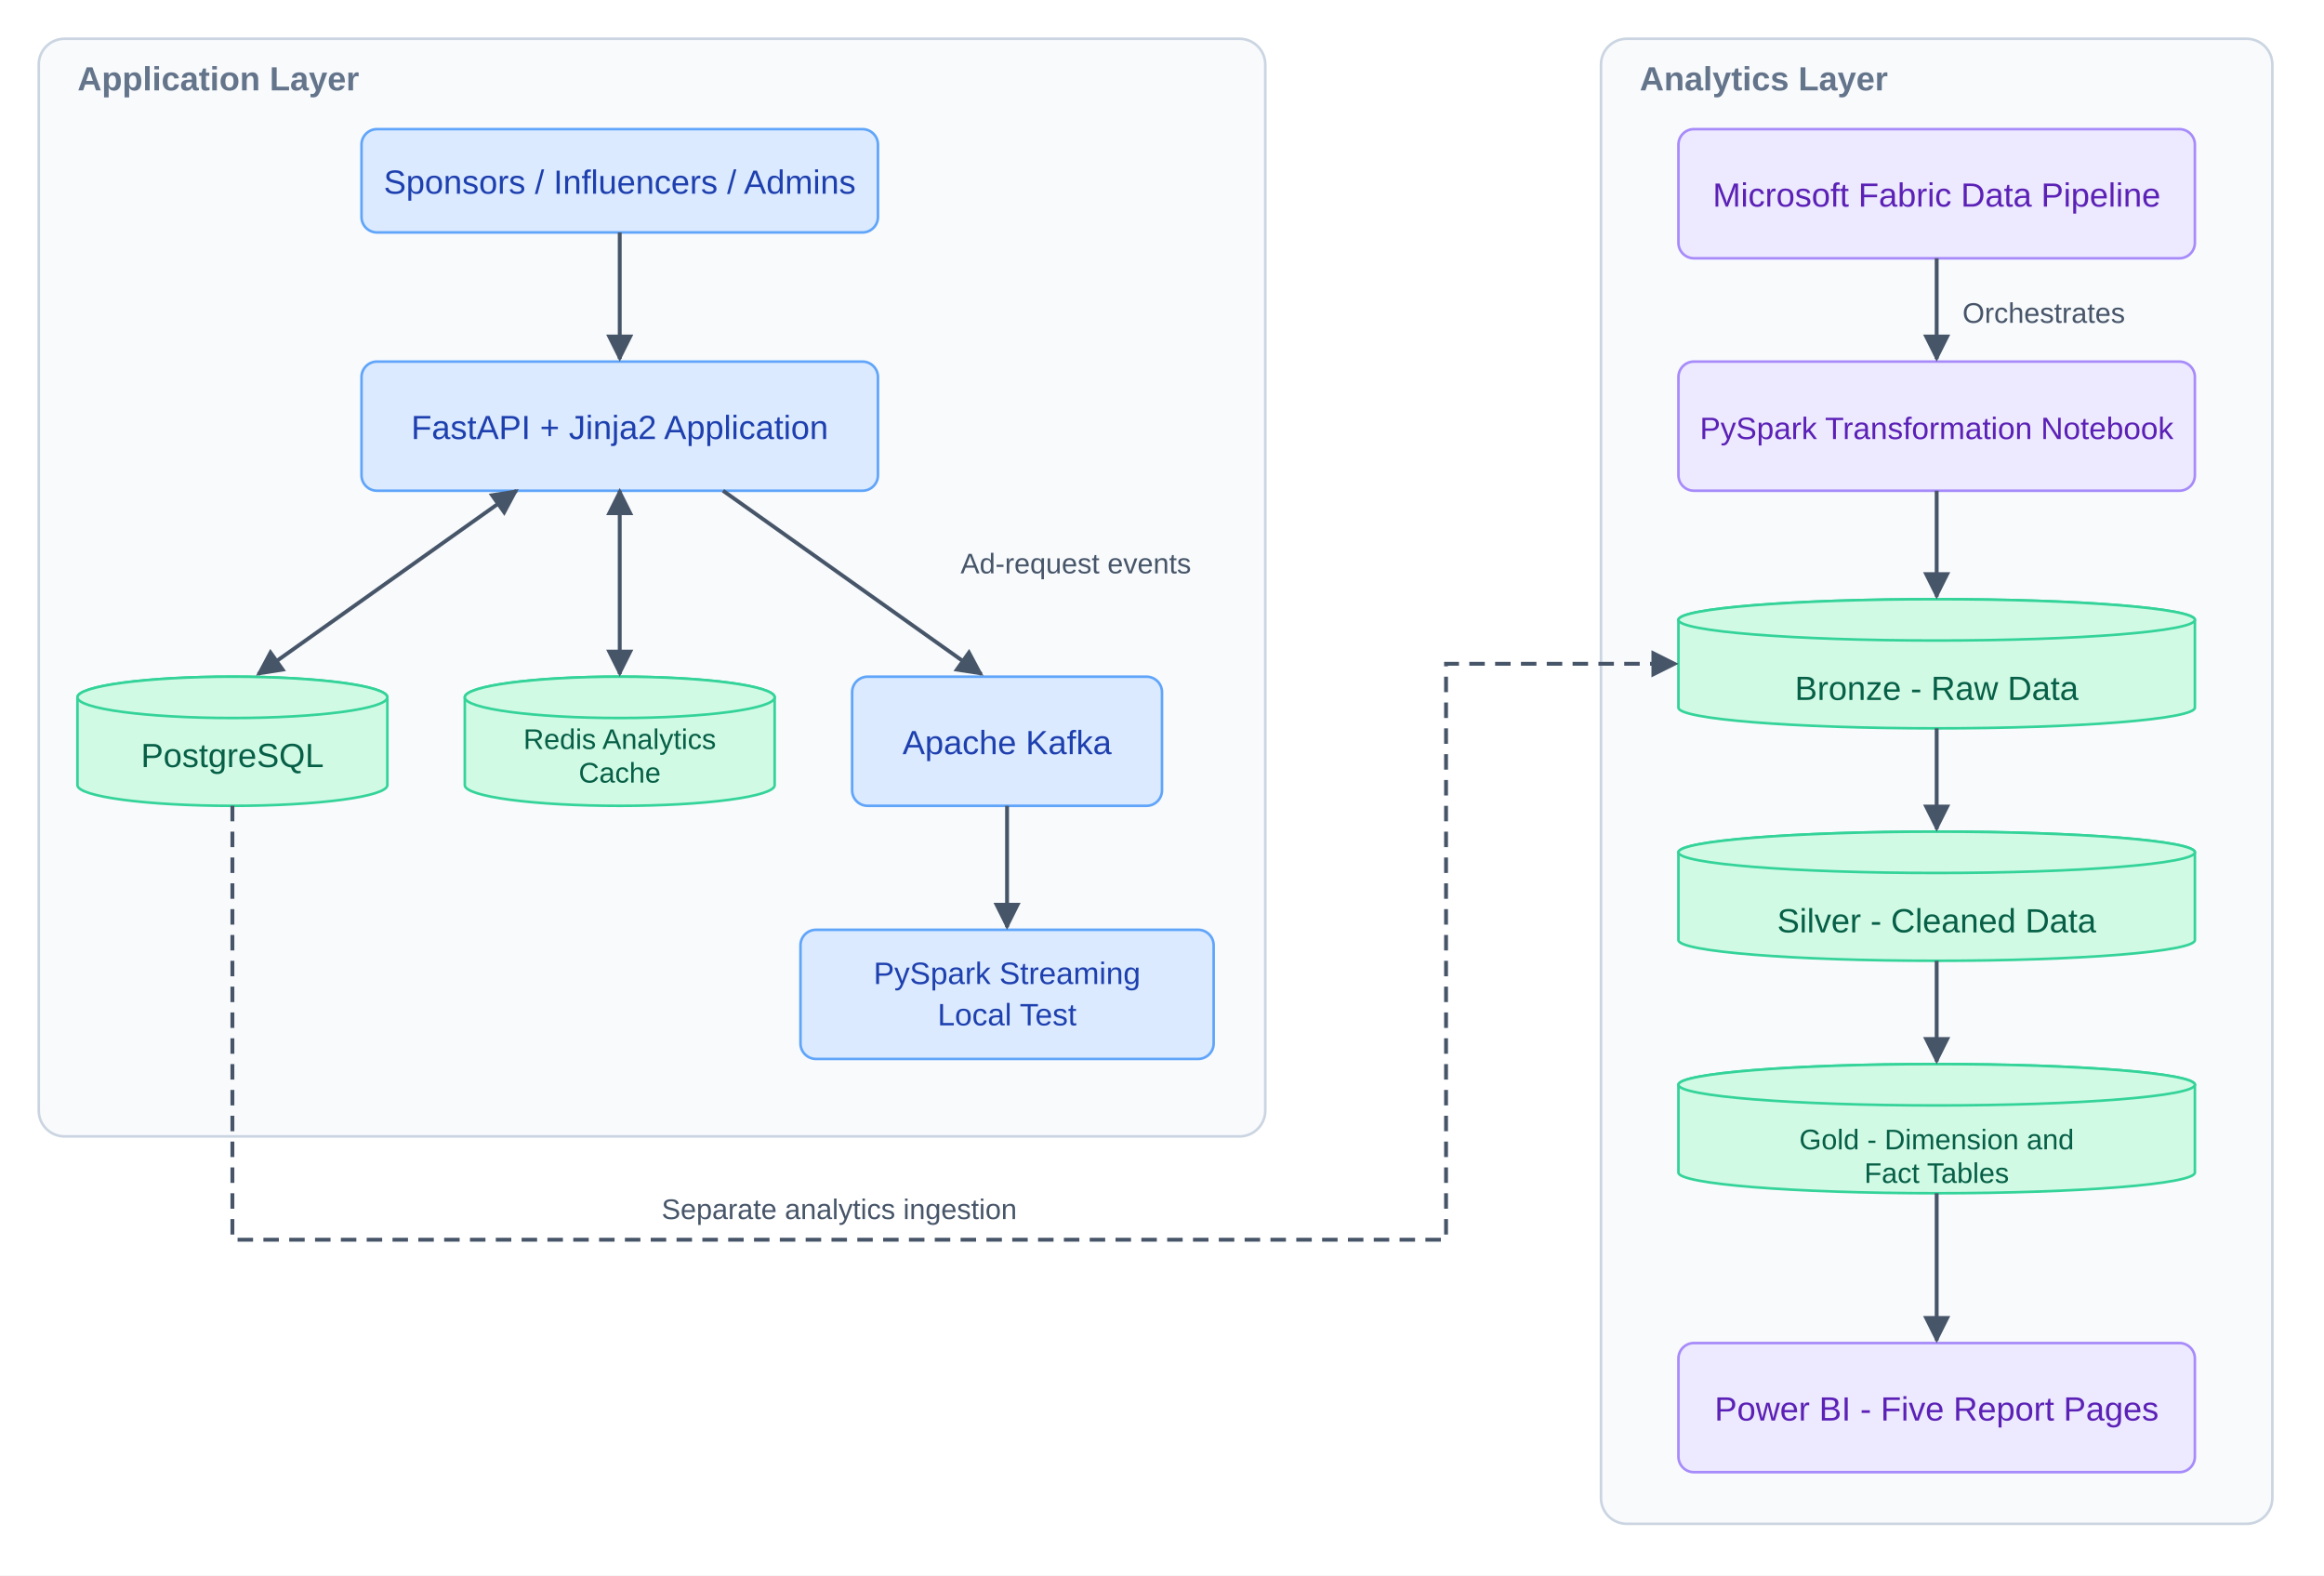
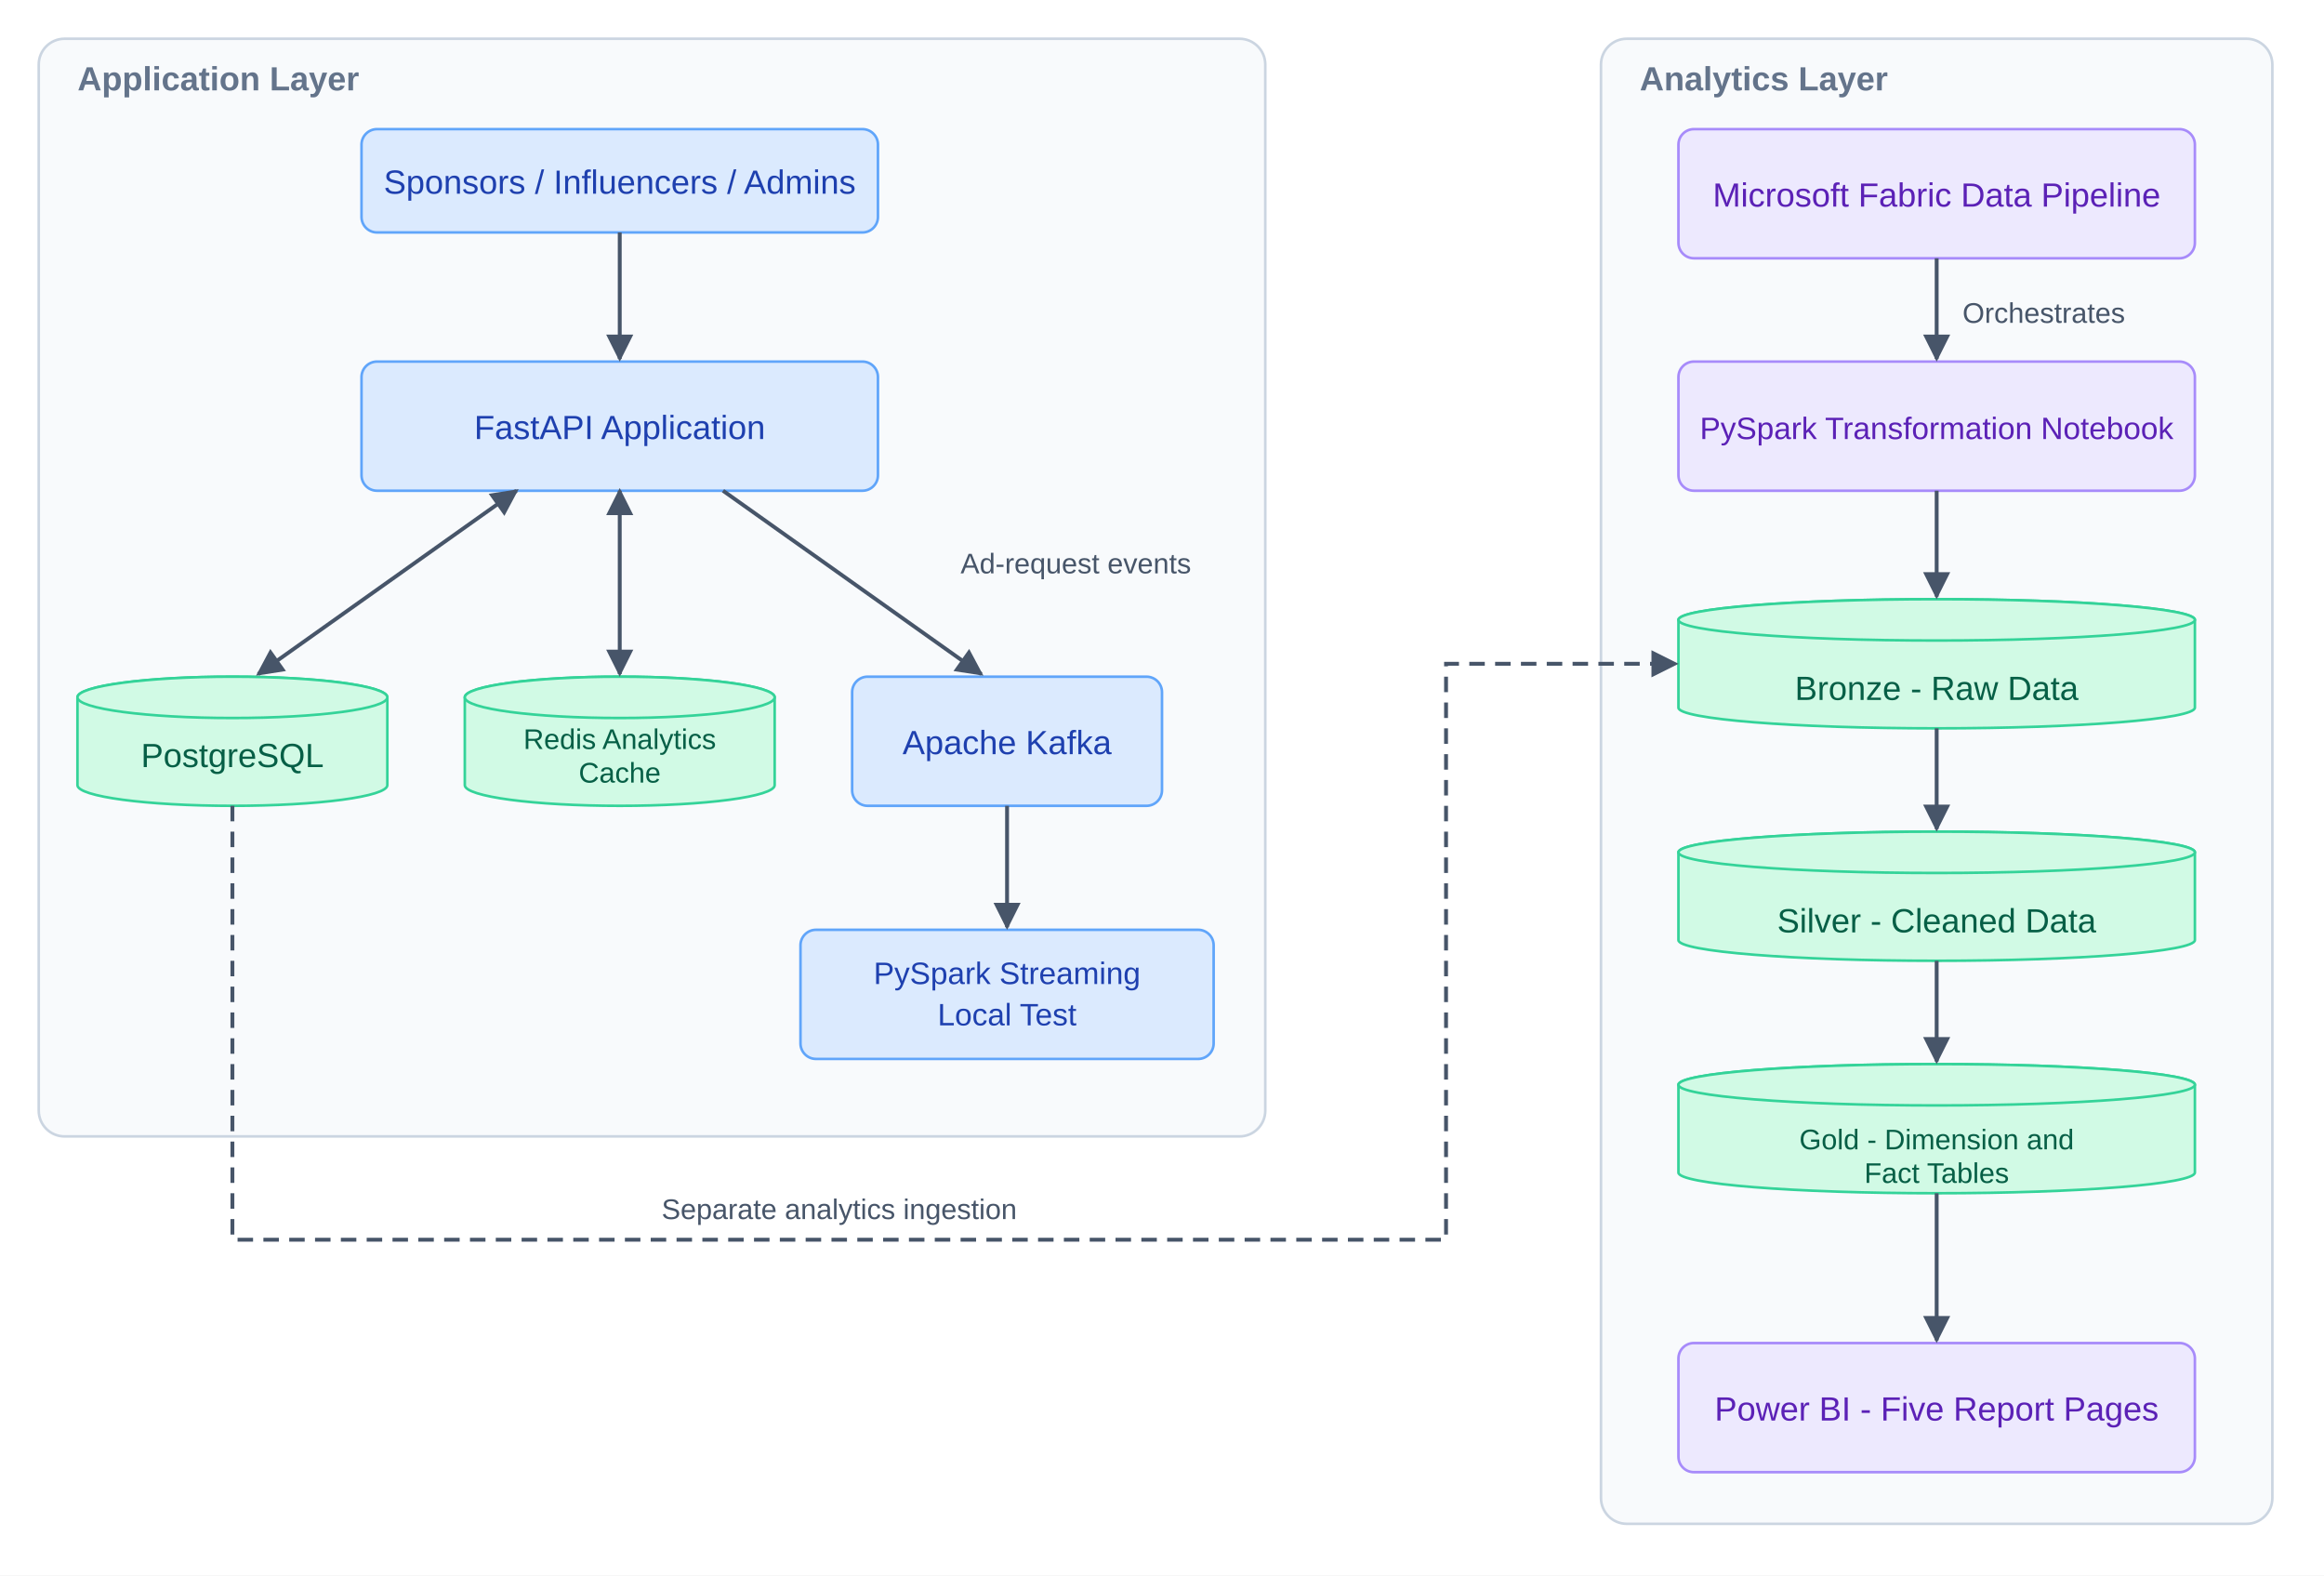
<svg xmlns="http://www.w3.org/2000/svg" viewBox="0 0 900 610" width="900" height="610" font-family="Arial, Helvetica, sans-serif" font-size="13">
  <defs>
    <marker id="arrow" viewBox="0 0 10 10" refX="9" refY="5" markerWidth="7" markerHeight="7" orient="auto-start-reverse">
      <path d="M0,0 L10,5 L0,10 z" fill="#475569" />
    </marker>
  </defs>
  <rect width="900" height="610" fill="#ffffff" />
  <rect x="15" y="15" width="475" height="425" rx="10" fill="#F8FAFC" stroke="#CBD5E1" />
  <text x="30" y="35" fill="#64748B" font-weight="bold">Application Layer</text>
  <rect x="620" y="15" width="260" height="575" rx="10" fill="#F8FAFC" stroke="#CBD5E1" />
  <text x="635" y="35" fill="#64748B" font-weight="bold">Analytics Layer</text>
  <rect x="140" y="50" width="200" height="40" rx="6" fill="#DBEAFE" stroke="#60A5FA" />
  <text x="240" y="75" text-anchor="middle" fill="#1E40AF">Sponsors / Influencers / Admins</text>
  <rect x="140" y="140" width="200" height="50" rx="6" fill="#DBEAFE" stroke="#60A5FA" />
-   <text x="240" y="170" text-anchor="middle" fill="#1E40AF">FastAPI + Jinja2 Application</text>
+   <text x="240" y="170" text-anchor="middle" fill="#1E40AF">FastAPI Application</text>
  <path d="M30,270 a60,8 0 0 1 120,0 v34 a60,8 0 0 1 -120,0 z" fill="#D1FAE5" stroke="#34D399" />
  <ellipse cx="90" cy="270" rx="60" ry="8" fill="#D1FAE5" stroke="#34D399" />
  <text x="90" y="297" text-anchor="middle" fill="#065F46">PostgreSQL</text>
  <path d="M180,270 a60,8 0 0 1 120,0 v34 a60,8 0 0 1 -120,0 z" fill="#D1FAE5" stroke="#34D399" />
  <ellipse cx="240" cy="270" rx="60" ry="8" fill="#D1FAE5" stroke="#34D399" />
  <text x="240" y="290" text-anchor="middle" fill="#065F46" font-size="11">Redis Analytics</text>
  <text x="240" y="303" text-anchor="middle" fill="#065F46" font-size="11">Cache</text>
  <rect x="330" y="262" width="120" height="50" rx="6" fill="#DBEAFE" stroke="#60A5FA" />
  <text x="390" y="292" text-anchor="middle" fill="#1E40AF">Apache Kafka</text>
  <rect x="310" y="360" width="160" height="50" rx="6" fill="#DBEAFE" stroke="#60A5FA" />
  <text x="390" y="381" text-anchor="middle" fill="#1E40AF" font-size="12">PySpark Streaming</text>
  <text x="390" y="397" text-anchor="middle" fill="#1E40AF" font-size="12">Local Test</text>
  <line x1="240" y1="90" x2="240" y2="139" stroke="#475569" stroke-width="1.5" marker-end="url(#arrow)" />
  <line x1="200" y1="190" x2="100" y2="261" stroke="#475569" stroke-width="1.5" marker-start="url(#arrow)" marker-end="url(#arrow)" />
  <line x1="240" y1="190" x2="240" y2="261" stroke="#475569" stroke-width="1.5" marker-start="url(#arrow)" marker-end="url(#arrow)" />
  <line x1="280" y1="190" x2="380" y2="261" stroke="#475569" stroke-width="1.5" marker-end="url(#arrow)" />
  <text x="372" y="222" fill="#475569" font-size="11">Ad-request events</text>
  <line x1="390" y1="312" x2="390" y2="359" stroke="#475569" stroke-width="1.5" marker-end="url(#arrow)" />
  <rect x="650" y="50" width="200" height="50" rx="6" fill="#EDE9FE" stroke="#A78BFA" />
  <text x="750" y="80" text-anchor="middle" fill="#5B21B6">Microsoft Fabric Data Pipeline</text>
  <rect x="650" y="140" width="200" height="50" rx="6" fill="#EDE9FE" stroke="#A78BFA" />
  <text x="750" y="170" text-anchor="middle" fill="#5B21B6" font-size="12">PySpark Transformation Notebook</text>
  <path d="M650,240 a100,8 0 0 1 200,0 v34 a100,8 0 0 1 -200,0 z" fill="#D1FAE5" stroke="#34D399" />
  <ellipse cx="750" cy="240" rx="100" ry="8" fill="#D1FAE5" stroke="#34D399" />
  <text x="750" y="271" text-anchor="middle" fill="#065F46">Bronze - Raw Data</text>
  <path d="M650,330 a100,8 0 0 1 200,0 v34 a100,8 0 0 1 -200,0 z" fill="#D1FAE5" stroke="#34D399" />
  <ellipse cx="750" cy="330" rx="100" ry="8" fill="#D1FAE5" stroke="#34D399" />
  <text x="750" y="361" text-anchor="middle" fill="#065F46">Silver - Cleaned Data</text>
  <path d="M650,420 a100,8 0 0 1 200,0 v34 a100,8 0 0 1 -200,0 z" fill="#D1FAE5" stroke="#34D399" />
  <ellipse cx="750" cy="420" rx="100" ry="8" fill="#D1FAE5" stroke="#34D399" />
  <text x="750" y="445" text-anchor="middle" fill="#065F46" font-size="11">Gold - Dimension and</text>
  <text x="750" y="458" text-anchor="middle" fill="#065F46" font-size="11">Fact Tables</text>
  <rect x="650" y="520" width="200" height="50" rx="6" fill="#EDE9FE" stroke="#A78BFA" />
  <text x="750" y="550" text-anchor="middle" fill="#5B21B6">Power BI - Five Report Pages</text>
  <line x1="750" y1="100" x2="750" y2="139" stroke="#475569" stroke-width="1.5" marker-end="url(#arrow)" />
  <text x="760" y="125" fill="#475569" font-size="11">Orchestrates</text>
  <line x1="750" y1="190" x2="750" y2="231" stroke="#475569" stroke-width="1.5" marker-end="url(#arrow)" />
  <line x1="750" y1="282" x2="750" y2="321" stroke="#475569" stroke-width="1.5" marker-end="url(#arrow)" />
  <line x1="750" y1="372" x2="750" y2="411" stroke="#475569" stroke-width="1.5" marker-end="url(#arrow)" />
  <line x1="750" y1="462" x2="750" y2="519" stroke="#475569" stroke-width="1.5" marker-end="url(#arrow)" />
  <path d="M90,312 V480 H560 V257 H649" fill="none" stroke="#475569" stroke-width="1.5" stroke-dasharray="6,4" marker-end="url(#arrow)" />
  <text x="325" y="472" text-anchor="middle" fill="#475569" font-size="11">Separate analytics ingestion</text>
</svg>
